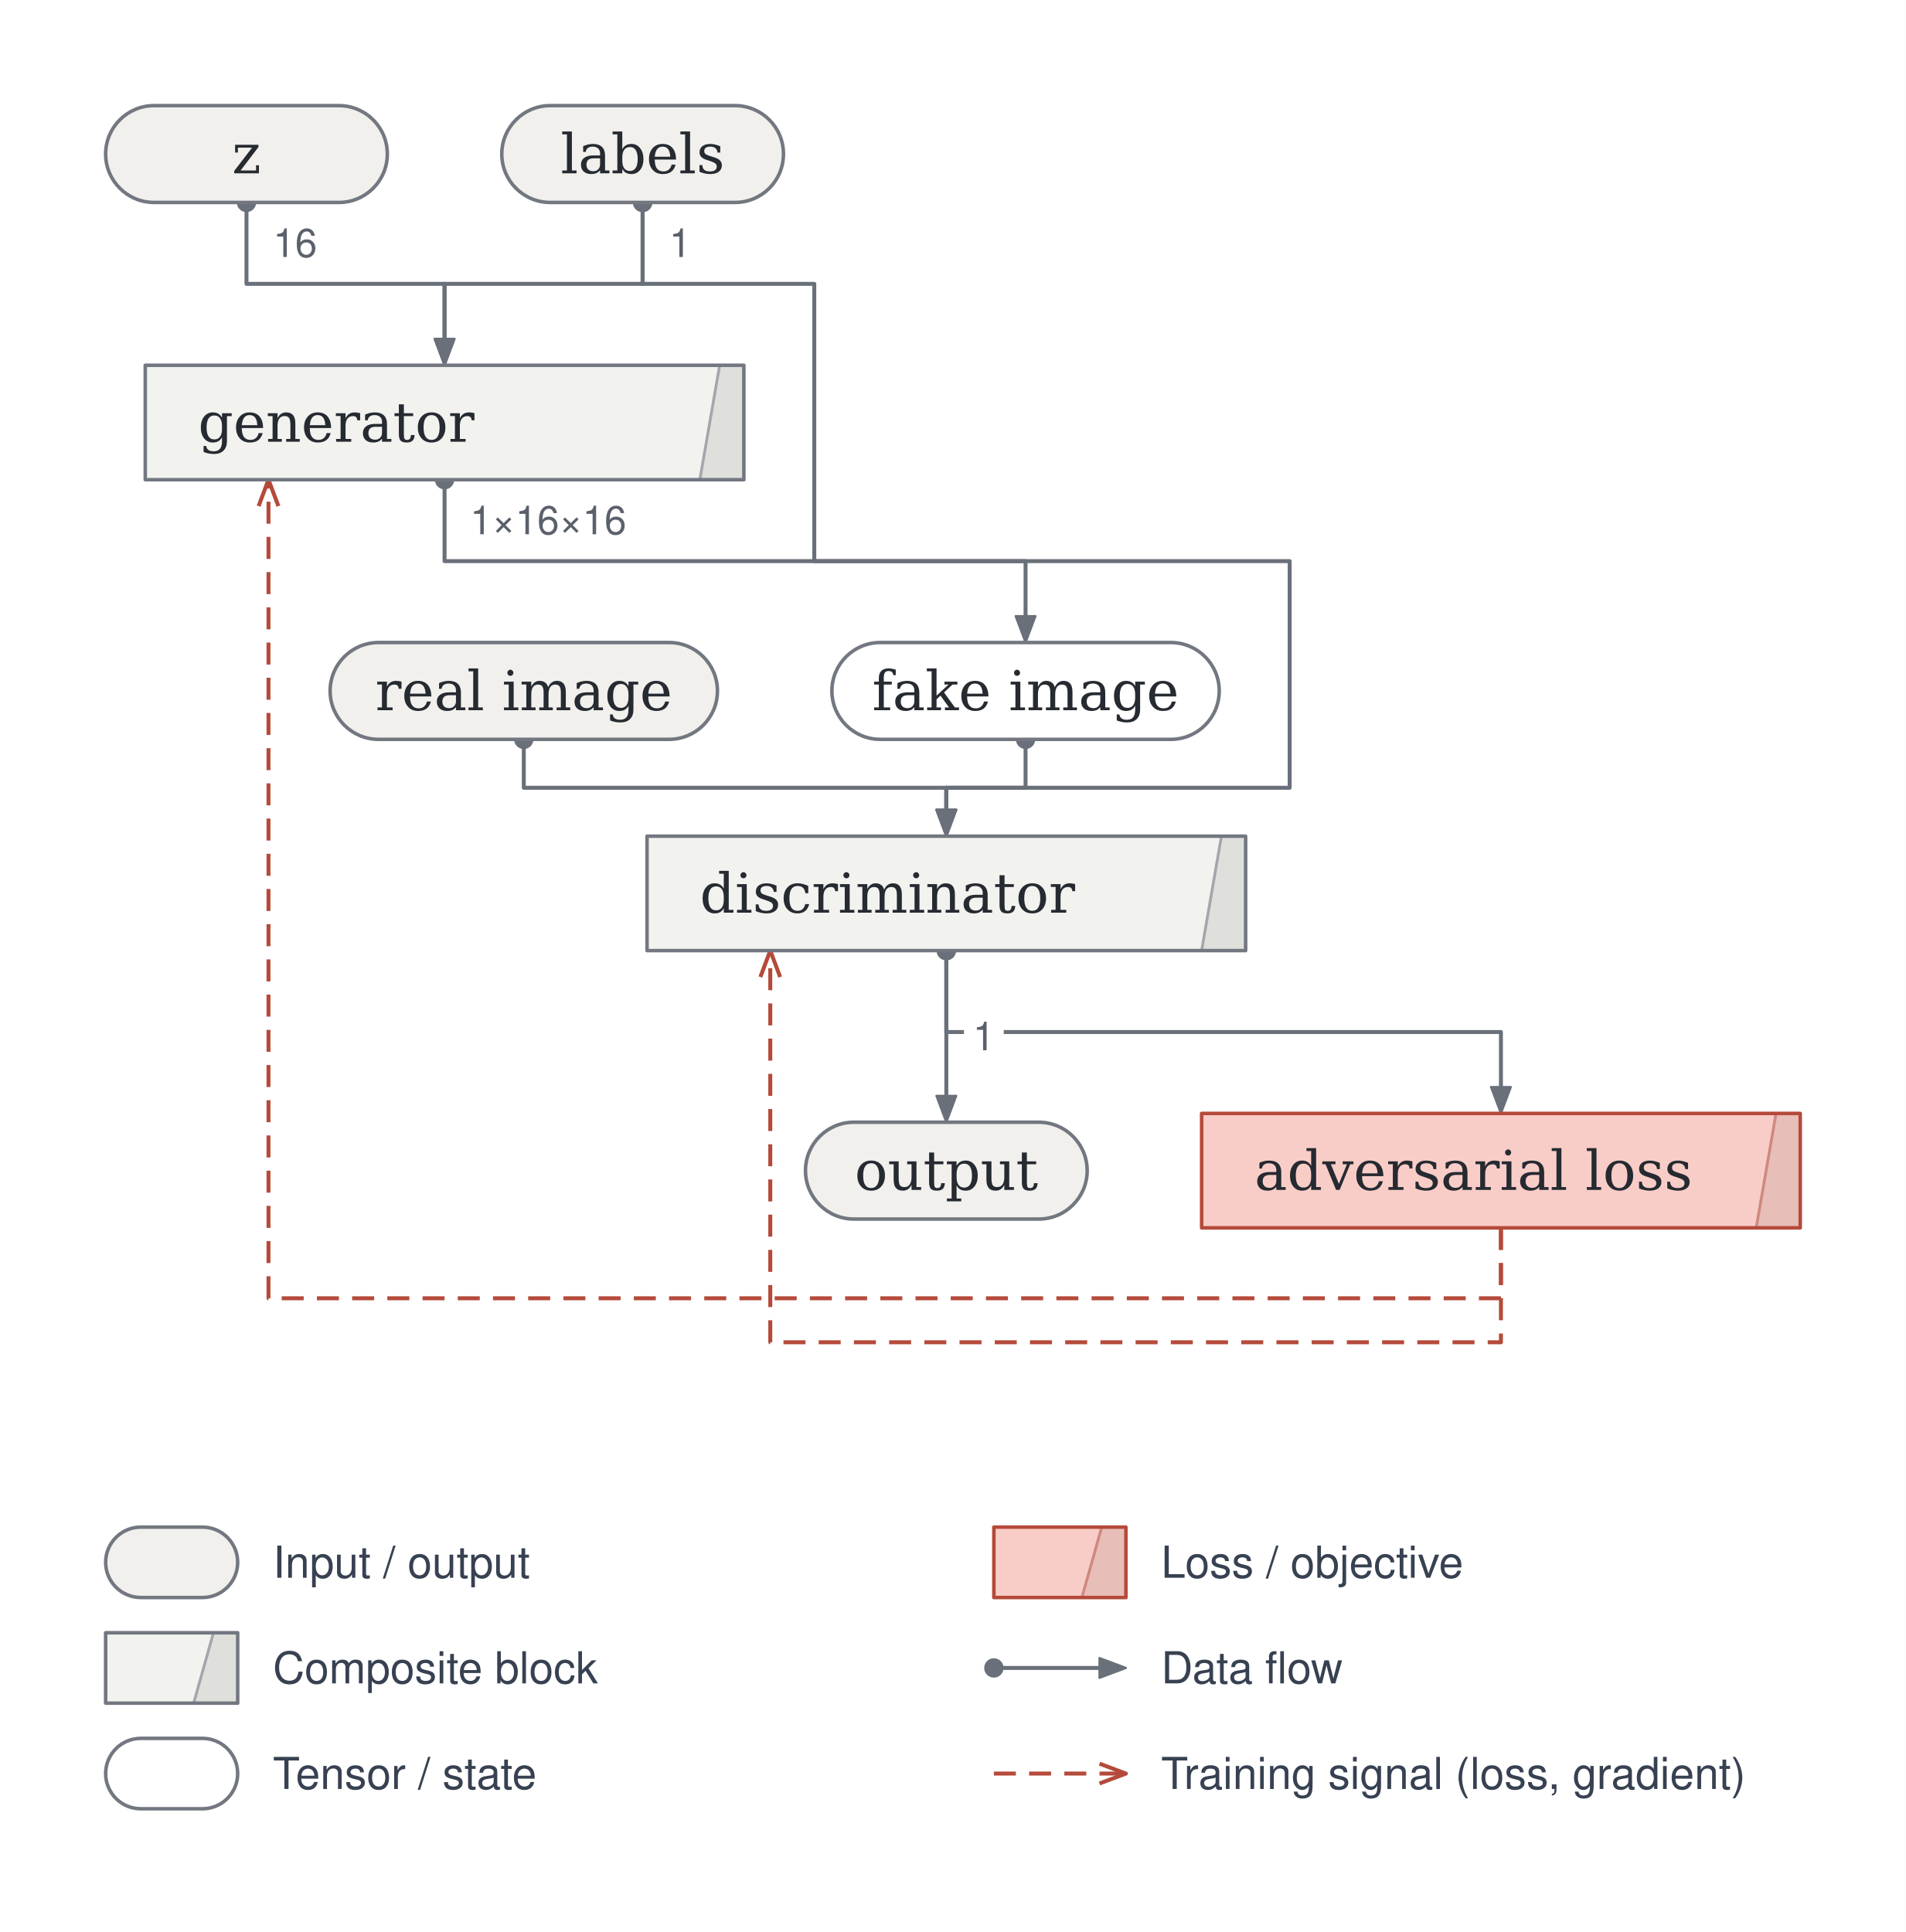
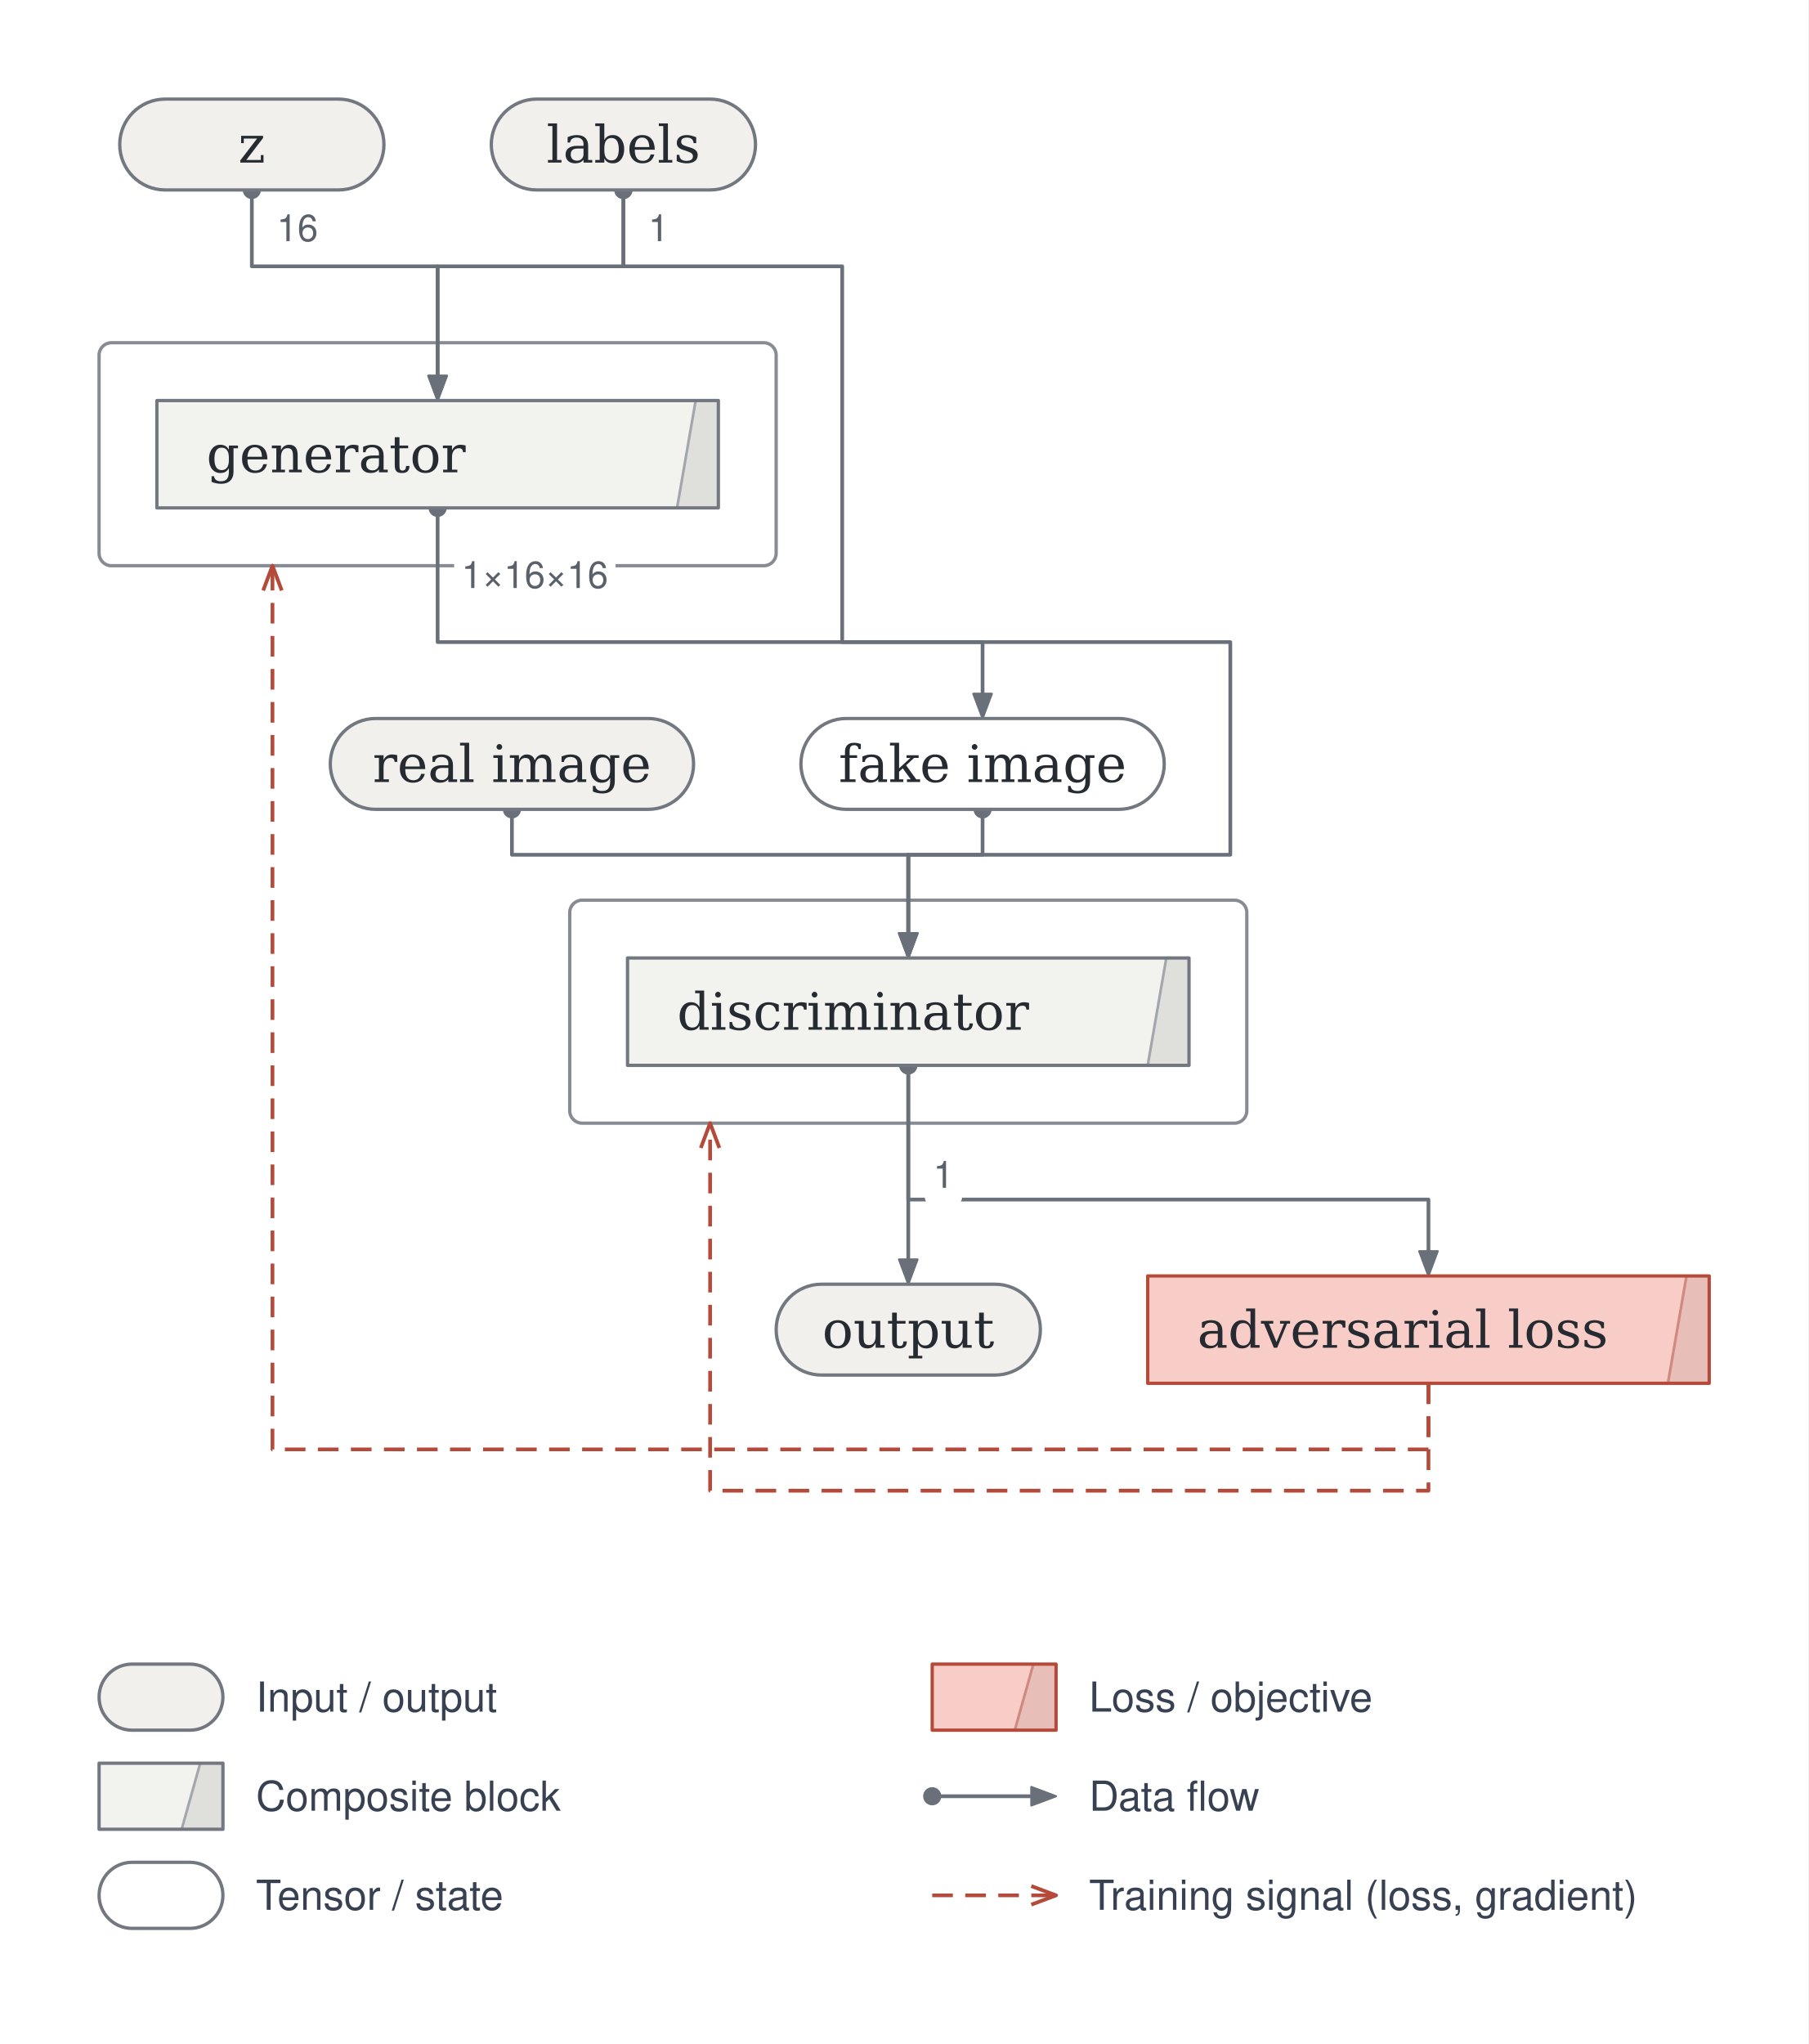
- <svg xmlns="http://www.w3.org/2000/svg" width="433" height="439" viewBox="0 0 433 439" role="img">
-   <rect x="0" y="0" width="433" height="439" fill="#ffffff" />
+ <svg xmlns="http://www.w3.org/2000/svg" width="438" height="495" viewBox="0 0 438 495" role="img">
+   <rect x="0" y="0" width="438" height="495" fill="#ffffff" />
  <g class="tg-groups">
+     <g class="tg-group" data-id="generator">
+       <rect x="24" y="83" width="164" height="54" rx="3" fill="#ffffff" fill-opacity="0" stroke="#868b94" stroke-width="0.8" stroke-linejoin="round" />
+     </g>
+     <g class="tg-group" data-id="discriminator">
+       <rect x="138" y="218" width="164" height="54" rx="3" fill="#ffffff" fill-opacity="0" stroke="#868b94" stroke-width="0.8" stroke-linejoin="round" />
+     </g>
  </g>
  <g class="tg-edges">
    <g class="tg-edge tg-edge-data">
-       <polyline points="146,46 146,64.5 101,64.5 101,77.6" fill="none" stroke="#6a707a" stroke-width="0.9" stroke-linejoin="round" />
-       <polygon points="101,83 98.75,77 103.25,77" fill="#6a707a" stroke="#6a707a" stroke-width="0.5" stroke-linejoin="round" />
-       <circle cx="146" cy="46" r="2.2" fill="#6a707a" />
+       <polyline points="151,46 151,64.5 106,64.5 106,91.6" fill="none" stroke="#6a707a" stroke-width="0.9" stroke-linejoin="round" />
+       <polygon points="106,97 103.75,91 108.25,91" fill="#6a707a" stroke="#6a707a" stroke-width="0.5" stroke-linejoin="round" />
+       <circle cx="151" cy="46" r="2.2" fill="#6a707a" />
    </g>
    <g class="tg-edge tg-edge-data">
-       <polyline points="56,46 56,64.5 101,64.5 101,77.6" fill="none" stroke="#6a707a" stroke-width="0.9" stroke-linejoin="round" />
-       <polygon points="101,83 98.75,77 103.25,77" fill="#6a707a" stroke="#6a707a" stroke-width="0.5" stroke-linejoin="round" />
-       <circle cx="56" cy="46" r="2.2" fill="#6a707a" />
+       <polyline points="61,46 61,64.5 106,64.5 106,91.6" fill="none" stroke="#6a707a" stroke-width="0.9" stroke-linejoin="round" />
+       <polygon points="106,97 103.75,91 108.25,91" fill="#6a707a" stroke="#6a707a" stroke-width="0.5" stroke-linejoin="round" />
+       <circle cx="61" cy="46" r="2.2" fill="#6a707a" />
    </g>
    <g class="tg-edge tg-edge-data">
-       <polyline points="101,109 101,127.5 233,127.5 233,140.6" fill="none" stroke="#6a707a" stroke-width="0.9" stroke-linejoin="round" />
-       <polygon points="233,146 230.75,140 235.25,140" fill="#6a707a" stroke="#6a707a" stroke-width="0.5" stroke-linejoin="round" />
-       <circle cx="101" cy="109" r="2.2" fill="#6a707a" />
+       <polyline points="106,123 106,155.5 238,155.5 238,168.6" fill="none" stroke="#6a707a" stroke-width="0.9" stroke-linejoin="round" />
+       <polygon points="238,174 235.75,168 240.25,168" fill="#6a707a" stroke="#6a707a" stroke-width="0.5" stroke-linejoin="round" />
+       <circle cx="106" cy="123" r="2.2" fill="#6a707a" />
    </g>
    <g class="tg-edge tg-edge-data">
-       <polyline points="146,46 146,64.5 185,64.5 185,127.5 293,127.5 293,179 215,179 215,184.6" fill="none" stroke="#6a707a" stroke-width="0.9" stroke-linejoin="round" />
-       <polygon points="215,190 212.75,184 217.25,184" fill="#6a707a" stroke="#6a707a" stroke-width="0.5" stroke-linejoin="round" />
-       <circle cx="146" cy="46" r="2.2" fill="#6a707a" />
+       <polyline points="151,46 151,64.5 204,64.5 204,155.5 298,155.5 298,207 220,207 220,226.6" fill="none" stroke="#6a707a" stroke-width="0.9" stroke-linejoin="round" />
+       <polygon points="220,232 217.75,226 222.25,226" fill="#6a707a" stroke="#6a707a" stroke-width="0.5" stroke-linejoin="round" />
+       <circle cx="151" cy="46" r="2.2" fill="#6a707a" />
    </g>
    <g class="tg-edge tg-edge-data">
-       <polyline points="233,168 233,179 215,179 215,184.6" fill="none" stroke="#6a707a" stroke-width="0.9" stroke-linejoin="round" />
-       <polygon points="215,190 212.75,184 217.25,184" fill="#6a707a" stroke="#6a707a" stroke-width="0.5" stroke-linejoin="round" />
-       <circle cx="233" cy="168" r="2.2" fill="#6a707a" />
+       <polyline points="238,196 238,207 220,207 220,226.6" fill="none" stroke="#6a707a" stroke-width="0.9" stroke-linejoin="round" />
+       <polygon points="220,232 217.75,226 222.25,226" fill="#6a707a" stroke="#6a707a" stroke-width="0.5" stroke-linejoin="round" />
+       <circle cx="238" cy="196" r="2.2" fill="#6a707a" />
    </g>
    <g class="tg-edge tg-edge-data">
-       <polyline points="215,216 215,249.6" fill="none" stroke="#6a707a" stroke-width="0.9" stroke-linejoin="round" />
-       <polygon points="215,255 212.75,249 217.25,249" fill="#6a707a" stroke="#6a707a" stroke-width="0.5" stroke-linejoin="round" />
-       <circle cx="215" cy="216" r="2.2" fill="#6a707a" />
+       <polyline points="220,258 220,305.6" fill="none" stroke="#6a707a" stroke-width="0.9" stroke-linejoin="round" />
+       <polygon points="220,311 217.75,305 222.25,305" fill="#6a707a" stroke="#6a707a" stroke-width="0.5" stroke-linejoin="round" />
+       <circle cx="220" cy="258" r="2.2" fill="#6a707a" />
    </g>
    <g class="tg-edge tg-edge-data">
-       <polyline points="119,168 119,179 215,179 215,184.6" fill="none" stroke="#6a707a" stroke-width="0.9" stroke-linejoin="round" />
-       <polygon points="215,190 212.75,184 217.25,184" fill="#6a707a" stroke="#6a707a" stroke-width="0.5" stroke-linejoin="round" />
-       <circle cx="119" cy="168" r="2.2" fill="#6a707a" />
+       <polyline points="124,196 124,207 220,207 220,226.6" fill="none" stroke="#6a707a" stroke-width="0.9" stroke-linejoin="round" />
+       <polygon points="220,232 217.75,226 222.25,226" fill="#6a707a" stroke="#6a707a" stroke-width="0.5" stroke-linejoin="round" />
+       <circle cx="124" cy="196" r="2.2" fill="#6a707a" />
    </g>
    <g class="tg-edge tg-edge-data">
-       <polyline points="215,216 215,234.5 341,234.5 341,247.6" fill="none" stroke="#6a707a" stroke-width="0.9" stroke-linejoin="round" />
-       <polygon points="341,253 338.75,247 343.25,247" fill="#6a707a" stroke="#6a707a" stroke-width="0.5" stroke-linejoin="round" />
-       <circle cx="215" cy="216" r="2.2" fill="#6a707a" />
+       <polyline points="220,258 220,290.5 346,290.5 346,303.6" fill="none" stroke="#6a707a" stroke-width="0.9" stroke-linejoin="round" />
+       <polygon points="346,309 343.75,303 348.25,303" fill="#6a707a" stroke="#6a707a" stroke-width="0.5" stroke-linejoin="round" />
+       <circle cx="220" cy="258" r="2.2" fill="#6a707a" />
    </g>
    <g class="tg-edge tg-edge-training">
-       <polyline points="341,279 341,295 61,295 61,109" fill="none" stroke="#b54a3a" stroke-width="0.9" stroke-linejoin="round" stroke-dasharray="5 3" />
-       <polyline points="63.25,115 61,109 58.75,115" fill="none" stroke="#b54a3a" stroke-width="0.9" stroke-linejoin="round" />
+       <polyline points="346,335 346,351 66,351 66,137" fill="none" stroke="#b54a3a" stroke-width="0.9" stroke-linejoin="round" stroke-dasharray="5 3" />
+       <polyline points="68.25,143 66,137 63.75,143" fill="none" stroke="#b54a3a" stroke-width="0.9" stroke-linejoin="round" />
    </g>
    <g class="tg-edge tg-edge-training">
-       <polyline points="341,279 341,305 175,305 175,216" fill="none" stroke="#b54a3a" stroke-width="0.9" stroke-linejoin="round" stroke-dasharray="5 3" />
-       <polyline points="177.25,222 175,216 172.75,222" fill="none" stroke="#b54a3a" stroke-width="0.9" stroke-linejoin="round" />
+       <polyline points="346,335 346,361 172,361 172,272" fill="none" stroke="#b54a3a" stroke-width="0.9" stroke-linejoin="round" stroke-dasharray="5 3" />
+       <polyline points="174.25,278 172,272 169.75,278" fill="none" stroke="#b54a3a" stroke-width="0.9" stroke-linejoin="round" />
    </g>
    <g class="tg-edge tg-edge-data">
-       <polyline points="225.8,379 250.4,379" fill="none" stroke="#6a707a" stroke-width="0.9" stroke-linejoin="round" />
-       <polygon points="255.8,379 249.8,381.25 249.8,376.75" fill="#6a707a" stroke="#6a707a" stroke-width="0.5" stroke-linejoin="round" />
-       <circle cx="225.8" cy="379" r="2.2" fill="#6a707a" />
+       <polyline points="225.8,435 250.4,435" fill="none" stroke="#6a707a" stroke-width="0.9" stroke-linejoin="round" />
+       <polygon points="255.8,435 249.8,437.25 249.8,432.75" fill="#6a707a" stroke="#6a707a" stroke-width="0.5" stroke-linejoin="round" />
+       <circle cx="225.8" cy="435" r="2.2" fill="#6a707a" />
    </g>
    <g class="tg-edge tg-edge-training">
-       <polyline points="225.8,403 255.8,403" fill="none" stroke="#b54a3a" stroke-width="0.9" stroke-linejoin="round" stroke-dasharray="5 3" />
-       <polyline points="249.8,405.25 255.8,403 249.8,400.75" fill="none" stroke="#b54a3a" stroke-width="0.9" stroke-linejoin="round" />
+       <polyline points="225.8,459 255.8,459" fill="none" stroke="#b54a3a" stroke-width="0.9" stroke-linejoin="round" stroke-dasharray="5 3" />
+       <polyline points="249.8,461.25 255.8,459 249.8,456.75" fill="none" stroke="#b54a3a" stroke-width="0.9" stroke-linejoin="round" />
    </g>
  </g>
  <g class="tg-nodes">
    <g class="tg-node tg-io" data-id="in:real image">
-       <rect x="75" y="146" width="88" height="22" rx="11" fill="#f1f0ec" stroke="#727780" stroke-width="0.8" stroke-linejoin="round" />
-       <text x="119" y="161.38" font-family="'Source Serif 4', 'Source Serif Pro', 'Georgia', 'Libertinus Serif', 'DejaVu Serif', serif" font-size="12.5" text-anchor="middle" fill="#262a31">real image</text>
+       <rect x="80" y="174" width="88" height="22" rx="11" fill="#f1f0ec" stroke="#727780" stroke-width="0.8" stroke-linejoin="round" />
+       <text x="124" y="189.38" font-family="'Source Serif 4', 'Source Serif Pro', 'Georgia', 'Libertinus Serif', 'DejaVu Serif', serif" font-size="12.5" text-anchor="middle" fill="#262a31">real image</text>
    </g>
    <g class="tg-node tg-io" data-id="generator/n0">
-       <rect x="24" y="24" width="64" height="22" rx="11" fill="#f1f0ec" stroke="#727780" stroke-width="0.8" stroke-linejoin="round" />
-       <text x="56" y="39.38" font-family="'Source Serif 4', 'Source Serif Pro', 'Georgia', 'Libertinus Serif', 'DejaVu Serif', serif" font-size="12.5" text-anchor="middle" fill="#262a31">z</text>
+       <rect x="29" y="24" width="64" height="22" rx="11" fill="#f1f0ec" stroke="#727780" stroke-width="0.8" stroke-linejoin="round" />
+       <text x="61" y="39.38" font-family="'Source Serif 4', 'Source Serif Pro', 'Georgia', 'Libertinus Serif', 'DejaVu Serif', serif" font-size="12.5" text-anchor="middle" fill="#262a31">z</text>
    </g>
    <g class="tg-node tg-io" data-id="generator/n1">
-       <rect x="114" y="24" width="64" height="22" rx="11" fill="#f1f0ec" stroke="#727780" stroke-width="0.8" stroke-linejoin="round" />
-       <text x="146" y="39.38" font-family="'Source Serif 4', 'Source Serif Pro', 'Georgia', 'Libertinus Serif', 'DejaVu Serif', serif" font-size="12.5" text-anchor="middle" fill="#262a31">labels</text>
+       <rect x="119" y="24" width="64" height="22" rx="11" fill="#f1f0ec" stroke="#727780" stroke-width="0.8" stroke-linejoin="round" />
+       <text x="151" y="39.38" font-family="'Source Serif 4', 'Source Serif Pro', 'Georgia', 'Libertinus Serif', 'DejaVu Serif', serif" font-size="12.5" text-anchor="middle" fill="#262a31">labels</text>
    </g>
    <g class="tg-node tg-module" data-id="&lt;generator&gt;">
-       <polygon points="33,83 163.5,83 159,109 33,109" fill="#f2f2ef" />
-       <polygon points="163.5,83 169,83 169,109 159,109" fill="#dfdfdc" />
-       <polyline points="163.5,83 159,109" fill="none" stroke="#a3a7ac" stroke-width="0.64" stroke-linejoin="round" />
-       <rect x="33" y="83" width="136" height="26" fill="none" stroke="#727780" stroke-width="0.8" stroke-linejoin="round" />
-       <text x="45" y="100.38" font-family="'Source Serif 4', 'Source Serif Pro', 'Georgia', 'Libertinus Serif', 'DejaVu Serif', serif" font-size="12.5" fill="#262a31">generator</text>
+       <polygon points="38,97 168.5,97 164,123 38,123" fill="#f2f2ef" />
+       <polygon points="168.5,97 174,97 174,123 164,123" fill="#dfdfdc" />
+       <polyline points="168.5,97 164,123" fill="none" stroke="#a3a7ac" stroke-width="0.64" stroke-linejoin="round" />
+       <rect x="38" y="97" width="136" height="26" fill="none" stroke="#727780" stroke-width="0.8" stroke-linejoin="round" />
+       <text x="50" y="114.38" font-family="'Source Serif 4', 'Source Serif Pro', 'Georgia', 'Libertinus Serif', 'DejaVu Serif', serif" font-size="12.5" fill="#262a31">generator</text>
    </g>
    <g class="tg-node tg-tensor" data-id="generator/n12">
-       <rect x="189" y="146" width="88" height="22" rx="11" fill="#ffffff" stroke="#727780" stroke-width="0.8" stroke-linejoin="round" />
-       <text x="233" y="161.38" font-family="'Source Serif 4', 'Source Serif Pro', 'Georgia', 'Libertinus Serif', 'DejaVu Serif', serif" font-size="12.5" text-anchor="middle" fill="#262a31">fake image</text>
+       <rect x="194" y="174" width="88" height="22" rx="11" fill="#ffffff" stroke="#727780" stroke-width="0.8" stroke-linejoin="round" />
+       <text x="238" y="189.38" font-family="'Source Serif 4', 'Source Serif Pro', 'Georgia', 'Libertinus Serif', 'DejaVu Serif', serif" font-size="12.5" text-anchor="middle" fill="#262a31">fake image</text>
    </g>
    <g class="tg-node tg-module" data-id="&lt;discriminator&gt;">
-       <polygon points="147,190 277.5,190 273,216 147,216" fill="#f2f2ef" />
-       <polygon points="277.5,190 283,190 283,216 273,216" fill="#dfdfdc" />
-       <polyline points="277.5,190 273,216" fill="none" stroke="#a3a7ac" stroke-width="0.64" stroke-linejoin="round" />
-       <rect x="147" y="190" width="136" height="26" fill="none" stroke="#727780" stroke-width="0.8" stroke-linejoin="round" />
-       <text x="159" y="207.38" font-family="'Source Serif 4', 'Source Serif Pro', 'Georgia', 'Libertinus Serif', 'DejaVu Serif', serif" font-size="12.5" fill="#262a31">discriminator</text>
+       <polygon points="152,232 282.5,232 278,258 152,258" fill="#f2f2ef" />
+       <polygon points="282.5,232 288,232 288,258 278,258" fill="#dfdfdc" />
+       <polyline points="282.5,232 278,258" fill="none" stroke="#a3a7ac" stroke-width="0.64" stroke-linejoin="round" />
+       <rect x="152" y="232" width="136" height="26" fill="none" stroke="#727780" stroke-width="0.8" stroke-linejoin="round" />
+       <text x="164" y="249.38" font-family="'Source Serif 4', 'Source Serif Pro', 'Georgia', 'Libertinus Serif', 'DejaVu Serif', serif" font-size="12.5" fill="#262a31">discriminator</text>
    </g>
    <g class="tg-node tg-io" data-id="discriminator/n12">
-       <rect x="183" y="255" width="64" height="22" rx="11" fill="#f1f0ec" stroke="#727780" stroke-width="0.8" stroke-linejoin="round" />
-       <text x="215" y="270.38" font-family="'Source Serif 4', 'Source Serif Pro', 'Georgia', 'Libertinus Serif', 'DejaVu Serif', serif" font-size="12.5" text-anchor="middle" fill="#262a31">output</text>
+       <rect x="188" y="311" width="64" height="22" rx="11" fill="#f1f0ec" stroke="#727780" stroke-width="0.8" stroke-linejoin="round" />
+       <text x="220" y="326.38" font-family="'Source Serif 4', 'Source Serif Pro', 'Georgia', 'Libertinus Serif', 'DejaVu Serif', serif" font-size="12.5" text-anchor="middle" fill="#262a31">output</text>
    </g>
    <g class="tg-node tg-loss" data-id="loss:adversarial loss">
-       <polygon points="273,253 403.5,253 399,279 273,279" fill="#f9c9c2" fill-opacity="0.92" />
-       <polygon points="403.5,253 409,253 409,279 399,279" fill="#e5b9b2" fill-opacity="0.92" />
-       <polyline points="403.5,253 399,279" fill="none" stroke="#cf897f" stroke-width="0.64" stroke-linejoin="round" />
-       <rect x="273" y="253" width="136" height="26" fill="none" stroke="#b54a3a" stroke-width="0.8" stroke-linejoin="round" />
-       <text x="285" y="270.38" font-family="'Source Serif 4', 'Source Serif Pro', 'Georgia', 'Libertinus Serif', 'DejaVu Serif', serif" font-size="12.5" fill="#262a31">adversarial loss</text>
+       <polygon points="278,309 408.5,309 404,335 278,335" fill="#f9c9c2" fill-opacity="0.92" />
+       <polygon points="408.5,309 414,309 414,335 404,335" fill="#e5b9b2" fill-opacity="0.92" />
+       <polyline points="408.5,309 404,335" fill="none" stroke="#cf897f" stroke-width="0.64" stroke-linejoin="round" />
+       <rect x="278" y="309" width="136" height="26" fill="none" stroke="#b54a3a" stroke-width="0.8" stroke-linejoin="round" />
+       <text x="290" y="326.38" font-family="'Source Serif 4', 'Source Serif Pro', 'Georgia', 'Libertinus Serif', 'DejaVu Serif', serif" font-size="12.5" fill="#262a31">adversarial loss</text>
    </g>
    <g class="tg-node tg-io" data-id="legend:0:io">
-       <rect x="24" y="347" width="30" height="16" rx="8" fill="#f1f0ec" stroke="#727780" stroke-width="0.8" stroke-linejoin="round" />
+       <rect x="24" y="403" width="30" height="16" rx="8" fill="#f1f0ec" stroke="#727780" stroke-width="0.8" stroke-linejoin="round" />
    </g>
    <g class="tg-node tg-module" data-id="legend:1:module">
-       <polygon points="24,371 48.5,371 44,387 24,387" fill="#f2f2ef" />
-       <polygon points="48.5,371 54,371 54,387 44,387" fill="#dfdfdc" />
-       <polyline points="48.5,371 44,387" fill="none" stroke="#a3a7ac" stroke-width="0.64" stroke-linejoin="round" />
-       <rect x="24" y="371" width="30" height="16" fill="none" stroke="#727780" stroke-width="0.8" stroke-linejoin="round" />
+       <polygon points="24,427 48.5,427 44,443 24,443" fill="#f2f2ef" />
+       <polygon points="48.5,427 54,427 54,443 44,443" fill="#dfdfdc" />
+       <polyline points="48.5,427 44,443" fill="none" stroke="#a3a7ac" stroke-width="0.64" stroke-linejoin="round" />
+       <rect x="24" y="427" width="30" height="16" fill="none" stroke="#727780" stroke-width="0.8" stroke-linejoin="round" />
    </g>
    <g class="tg-node tg-tensor" data-id="legend:2:tensor">
-       <rect x="24" y="395" width="30" height="16" rx="8" fill="#ffffff" stroke="#727780" stroke-width="0.8" stroke-linejoin="round" />
+       <rect x="24" y="451" width="30" height="16" rx="8" fill="#ffffff" stroke="#727780" stroke-width="0.8" stroke-linejoin="round" />
    </g>
    <g class="tg-node tg-loss" data-id="legend:3:loss">
-       <polygon points="225.8,347 250.3,347 245.8,363 225.8,363" fill="#f9c9c2" fill-opacity="0.92" />
-       <polygon points="250.3,347 255.8,347 255.8,363 245.8,363" fill="#e5b9b2" fill-opacity="0.92" />
-       <polyline points="250.3,347 245.8,363" fill="none" stroke="#cf897f" stroke-width="0.64" stroke-linejoin="round" />
-       <rect x="225.8" y="347" width="30" height="16" fill="none" stroke="#b54a3a" stroke-width="0.8" stroke-linejoin="round" />
+       <polygon points="225.8,403 250.3,403 245.8,419 225.8,419" fill="#f9c9c2" fill-opacity="0.92" />
+       <polygon points="250.3,403 255.8,403 255.8,419 245.8,419" fill="#e5b9b2" fill-opacity="0.92" />
+       <polyline points="250.3,403 245.8,419" fill="none" stroke="#cf897f" stroke-width="0.64" stroke-linejoin="round" />
+       <rect x="225.8" y="403" width="30" height="16" fill="none" stroke="#b54a3a" stroke-width="0.8" stroke-linejoin="round" />
    </g>
  </g>
  <g class="tg-labels">
-     <rect x="150" y="47.85" width="9.04" height="14.8" rx="2" fill="#ffffff" />
-     <text x="154.52" y="58.4" font-family="'Avenir Next', 'Helvetica Neue', 'Helvetica', 'Arial', 'DejaVu Sans', sans-serif" font-size="9" text-anchor="middle" fill="#5b616b">1</text>
-     <rect x="60" y="47.85" width="14.08" height="14.8" rx="2" fill="#ffffff" />
-     <text x="67.04" y="58.4" font-family="'Avenir Next', 'Helvetica Neue', 'Helvetica', 'Arial', 'DejaVu Sans', sans-serif" font-size="9" text-anchor="middle" fill="#5b616b">16</text>
-     <rect x="105" y="110.85" width="39.1" height="14.8" rx="2" fill="#ffffff" />
-     <text x="124.55" y="121.4" font-family="'Avenir Next', 'Helvetica Neue', 'Helvetica', 'Arial', 'DejaVu Sans', sans-serif" font-size="9" text-anchor="middle" fill="#5b616b">1×16×16</text>
-     <rect x="219" y="228.1" width="9.04" height="14.8" rx="2" fill="#ffffff" />
-     <text x="223.52" y="238.65" font-family="'Avenir Next', 'Helvetica Neue', 'Helvetica', 'Arial', 'DejaVu Sans', sans-serif" font-size="9" text-anchor="middle" fill="#5b616b">1</text>
-     <text x="62" y="358.5" font-family="'Avenir Next', 'Helvetica Neue', 'Helvetica', 'Arial', 'DejaVu Sans', sans-serif" font-size="10" fill="#374151">Input / output</text>
-     <text x="62" y="382.5" font-family="'Avenir Next', 'Helvetica Neue', 'Helvetica', 'Arial', 'DejaVu Sans', sans-serif" font-size="10" fill="#374151">Composite block</text>
-     <text x="62" y="406.5" font-family="'Avenir Next', 'Helvetica Neue', 'Helvetica', 'Arial', 'DejaVu Sans', sans-serif" font-size="10" fill="#374151">Tensor / state</text>
-     <text x="263.8" y="358.5" font-family="'Avenir Next', 'Helvetica Neue', 'Helvetica', 'Arial', 'DejaVu Sans', sans-serif" font-size="10" fill="#374151">Loss / objective</text>
-     <text x="263.8" y="382.5" font-family="'Avenir Next', 'Helvetica Neue', 'Helvetica', 'Arial', 'DejaVu Sans', sans-serif" font-size="10" fill="#374151">Data flow</text>
-     <text x="263.8" y="406.5" font-family="'Avenir Next', 'Helvetica Neue', 'Helvetica', 'Arial', 'DejaVu Sans', sans-serif" font-size="10" fill="#374151">Training signal (loss, gradient)</text>
+     <rect x="155" y="47.85" width="9.04" height="14.8" rx="2" fill="#ffffff" />
+     <text x="159.52" y="58.4" font-family="'Avenir Next', 'Helvetica Neue', 'Helvetica', 'Arial', 'DejaVu Sans', sans-serif" font-size="9" text-anchor="middle" fill="#5b616b">1</text>
+     <rect x="65" y="47.85" width="14.08" height="14.8" rx="2" fill="#ffffff" />
+     <text x="72.04" y="58.4" font-family="'Avenir Next', 'Helvetica Neue', 'Helvetica', 'Arial', 'DejaVu Sans', sans-serif" font-size="9" text-anchor="middle" fill="#5b616b">16</text>
+     <rect x="110" y="131.85" width="39.1" height="14.8" rx="2" fill="#ffffff" />
+     <text x="129.55" y="142.4" font-family="'Avenir Next', 'Helvetica Neue', 'Helvetica', 'Arial', 'DejaVu Sans', sans-serif" font-size="9" text-anchor="middle" fill="#5b616b">1×16×16</text>
+     <rect x="224" y="277.1" width="9.04" height="14.8" rx="2" fill="#ffffff" />
+     <text x="228.52" y="287.65" font-family="'Avenir Next', 'Helvetica Neue', 'Helvetica', 'Arial', 'DejaVu Sans', sans-serif" font-size="9" text-anchor="middle" fill="#5b616b">1</text>
+     <text x="62" y="414.5" font-family="'Avenir Next', 'Helvetica Neue', 'Helvetica', 'Arial', 'DejaVu Sans', sans-serif" font-size="10" fill="#374151">Input / output</text>
+     <text x="62" y="438.5" font-family="'Avenir Next', 'Helvetica Neue', 'Helvetica', 'Arial', 'DejaVu Sans', sans-serif" font-size="10" fill="#374151">Composite block</text>
+     <text x="62" y="462.5" font-family="'Avenir Next', 'Helvetica Neue', 'Helvetica', 'Arial', 'DejaVu Sans', sans-serif" font-size="10" fill="#374151">Tensor / state</text>
+     <text x="263.8" y="414.5" font-family="'Avenir Next', 'Helvetica Neue', 'Helvetica', 'Arial', 'DejaVu Sans', sans-serif" font-size="10" fill="#374151">Loss / objective</text>
+     <text x="263.8" y="438.5" font-family="'Avenir Next', 'Helvetica Neue', 'Helvetica', 'Arial', 'DejaVu Sans', sans-serif" font-size="10" fill="#374151">Data flow</text>
+     <text x="263.8" y="462.5" font-family="'Avenir Next', 'Helvetica Neue', 'Helvetica', 'Arial', 'DejaVu Sans', sans-serif" font-size="10" fill="#374151">Training signal (loss, gradient)</text>
  </g>
</svg>
